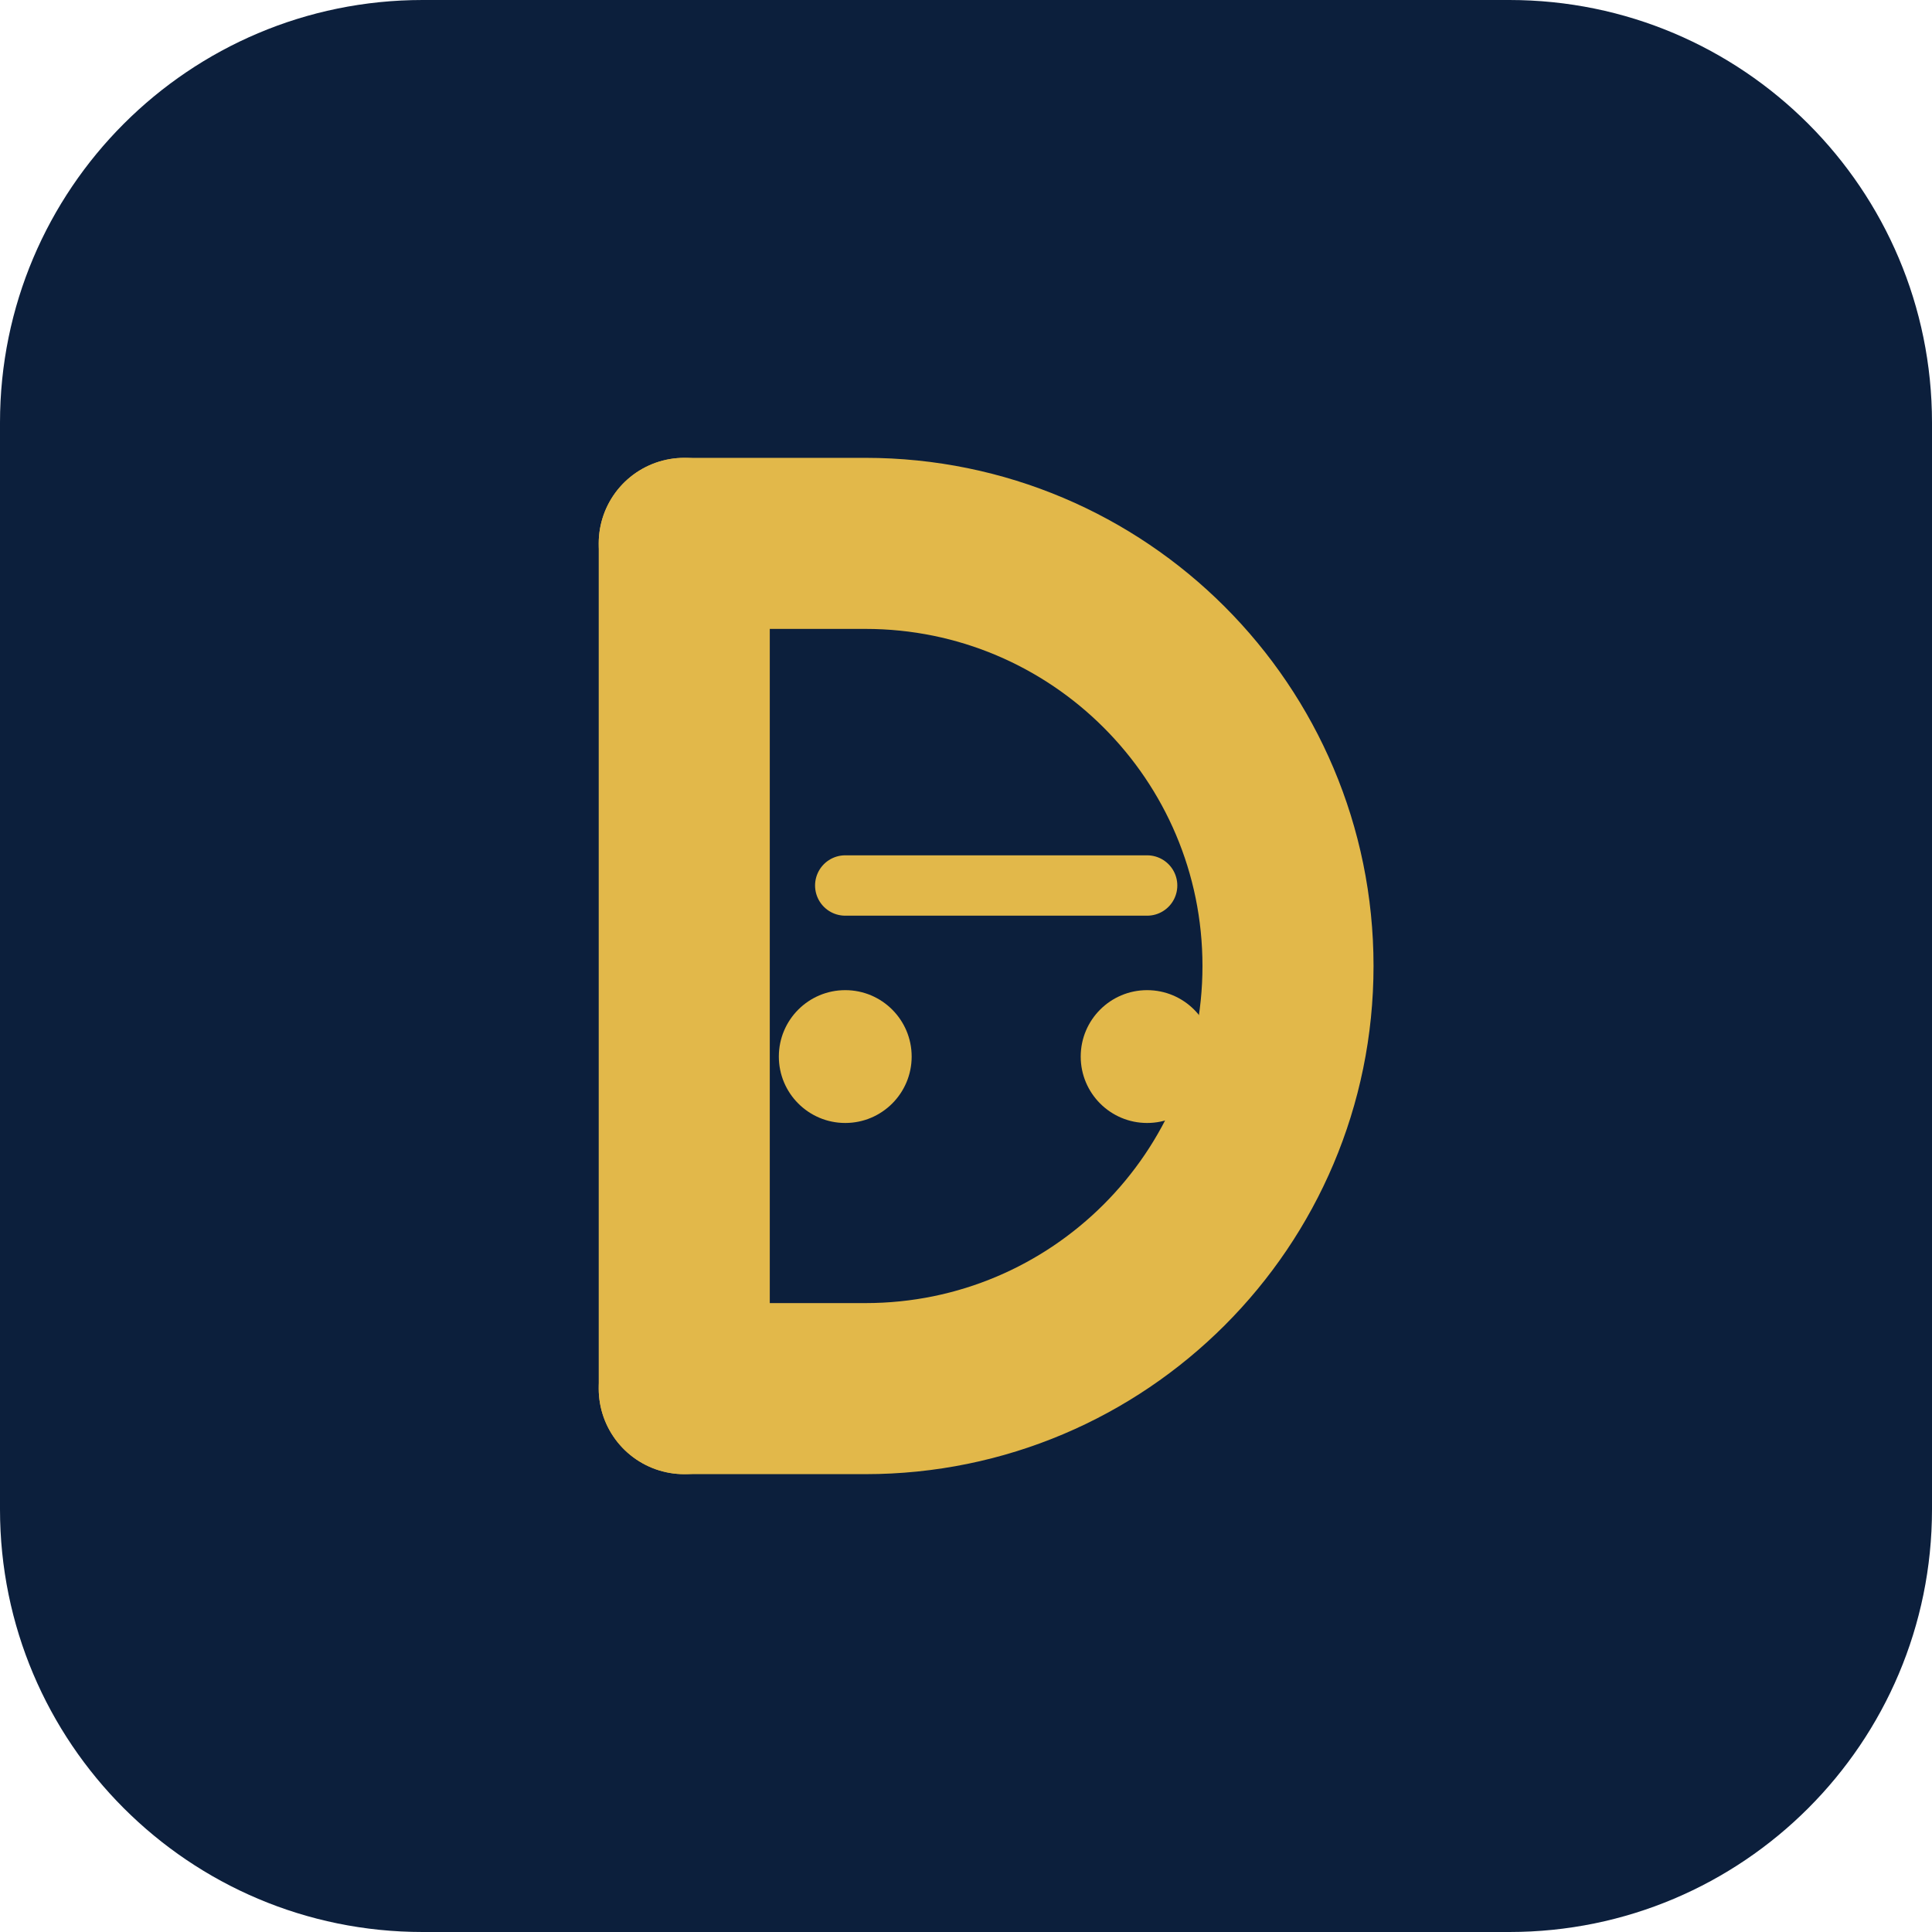
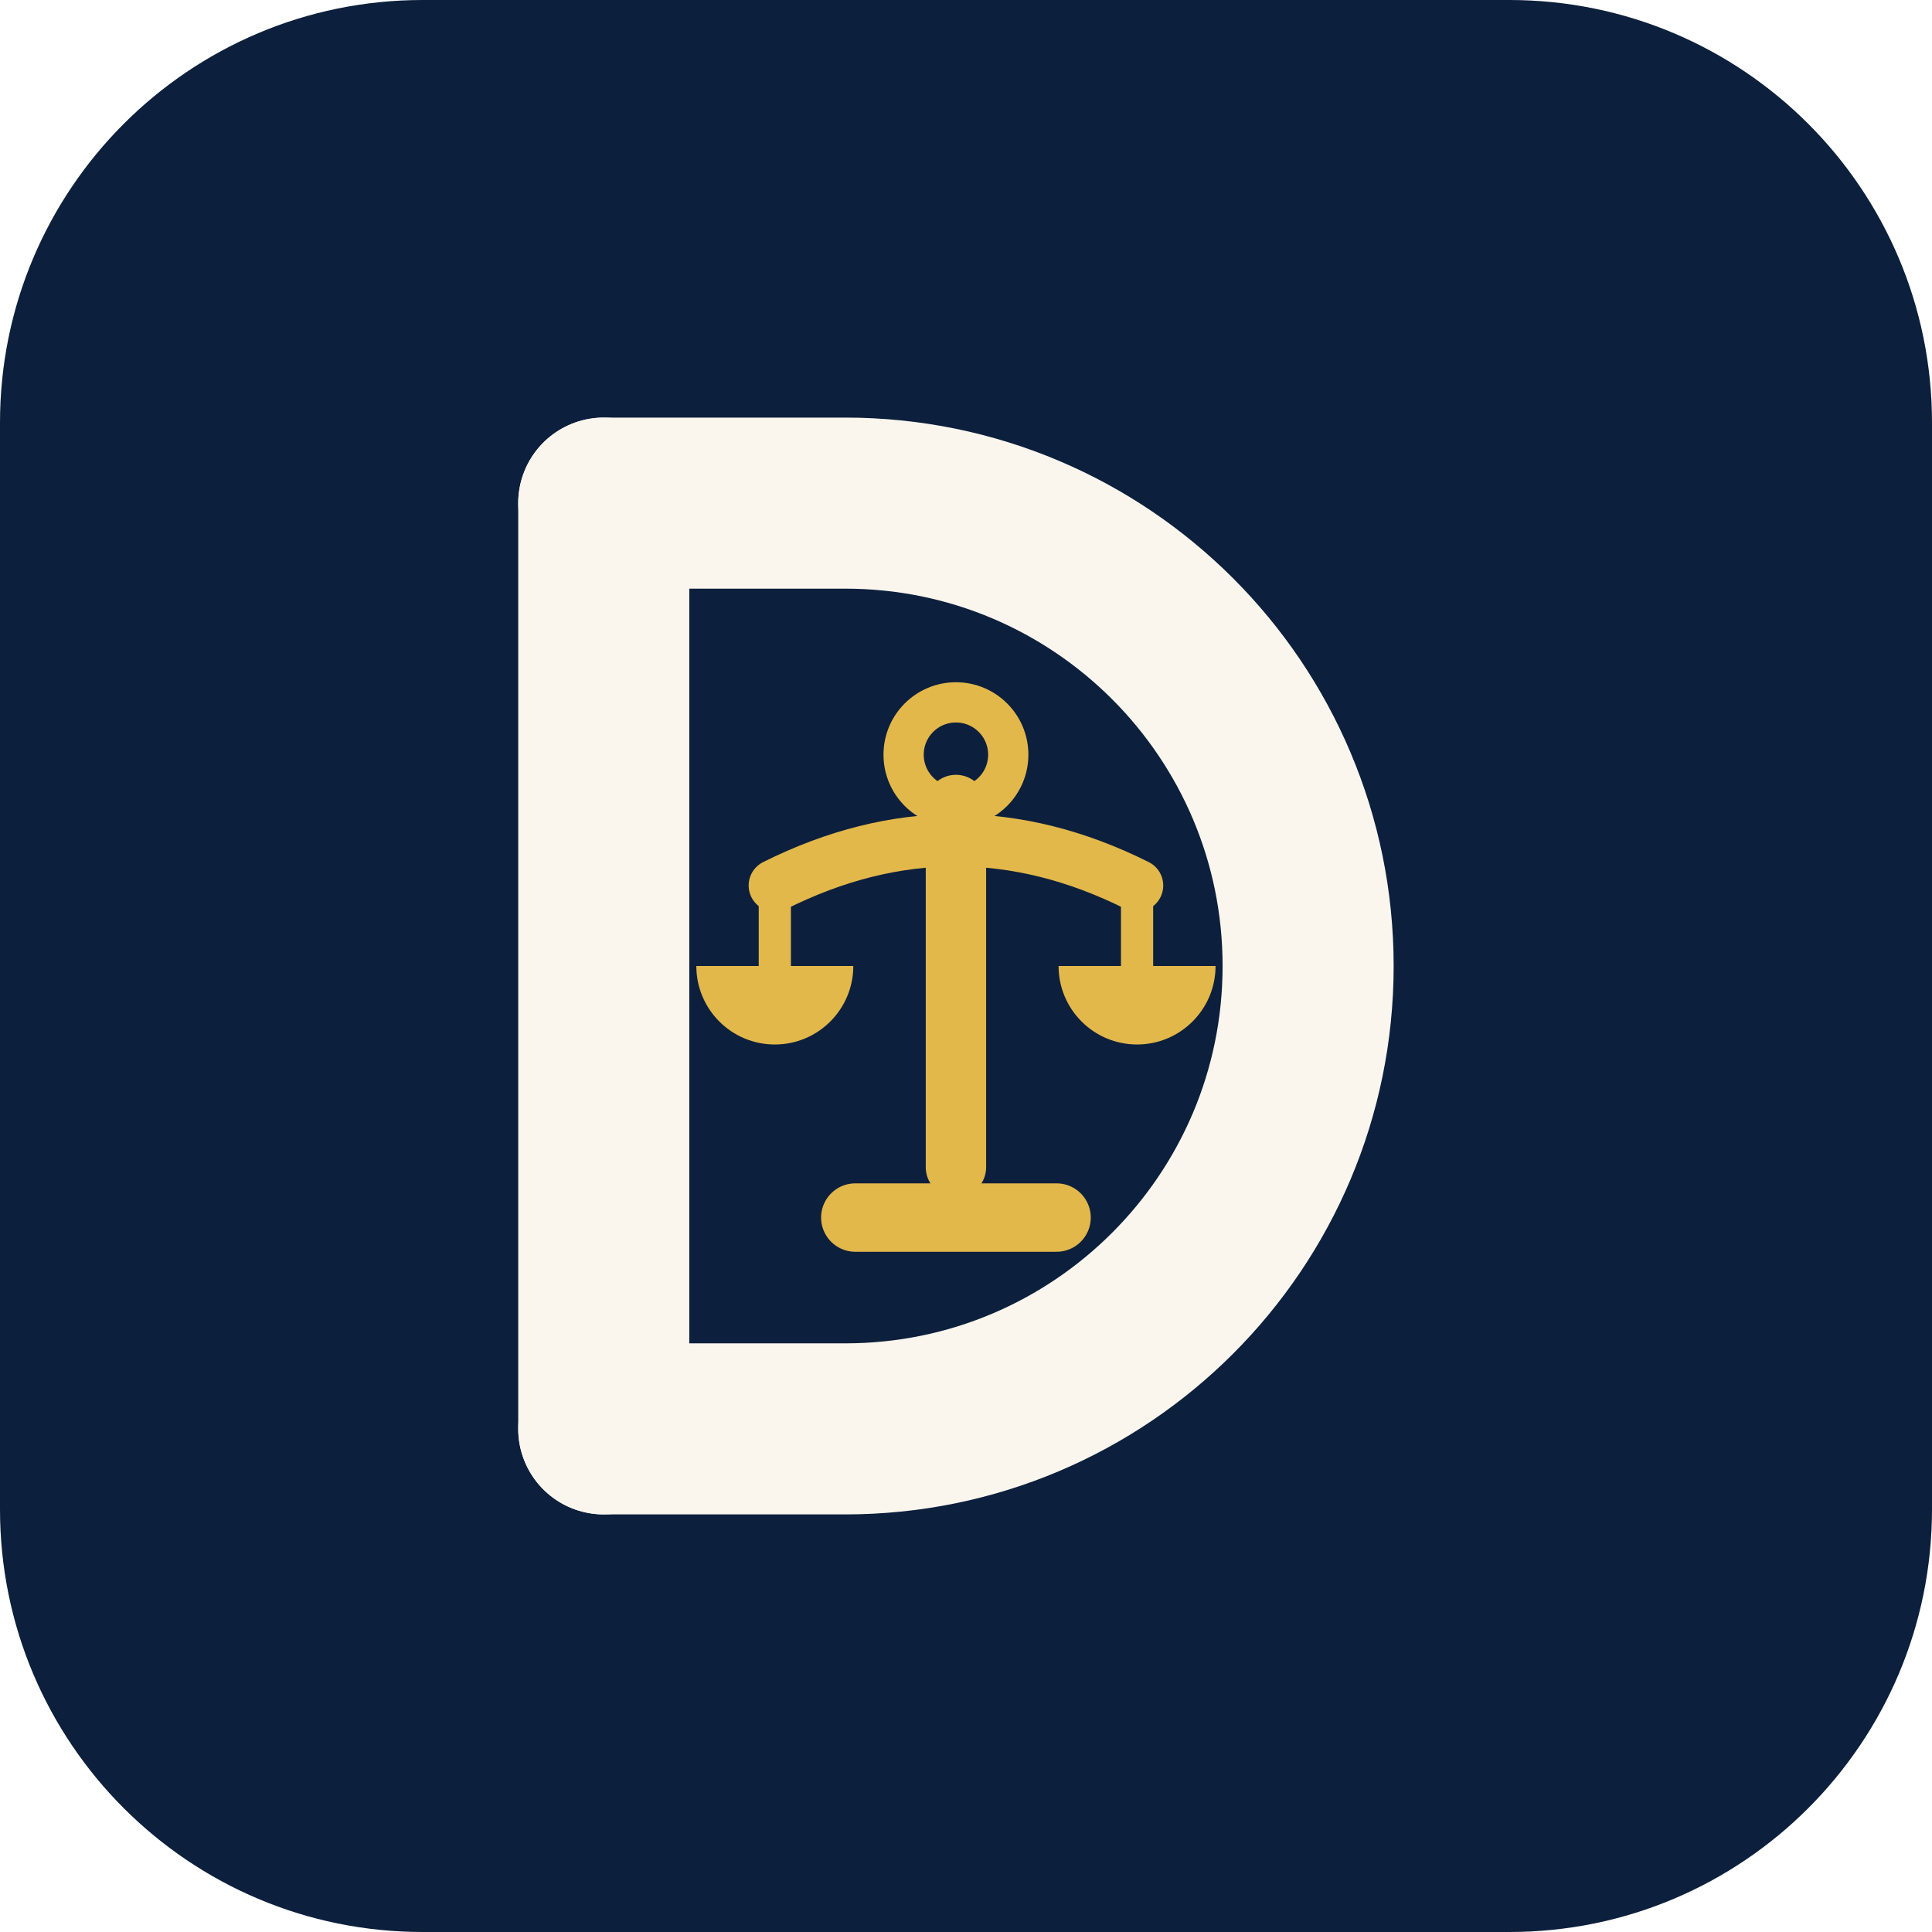
<svg xmlns="http://www.w3.org/2000/svg" width="96" height="96" viewBox="0 0 96 96" role="img" aria-label="Dikeon">
  <rect width="96" height="96" rx="21" fill="#0C1F3C" />
-   <path d="M34 27 V69" fill="none" stroke="#E2B84A" stroke-width="8.5" stroke-linecap="round" />
-   <path d="M34 27 H43 A21 21 0 0 1 43 69 H34" fill="none" stroke="#E2B84A" stroke-width="8.5" stroke-linecap="round" stroke-linejoin="round" />
-   <path d="M42 44 H57" fill="none" stroke="#E2B84A" stroke-width="3" stroke-linecap="round" />
-   <circle cx="42" cy="52.5" r="3.3" fill="#E2B84A" />
-   <circle cx="57" cy="52.5" r="3.3" fill="#E2B84A" />
+   <path d="M30 25 V71" fill="none" stroke="#FAF6ED" stroke-width="8.5" stroke-linecap="round" />
+   <path d="M30 25 H42 A23 23 0 0 1 42 71 H30" fill="none" stroke="#FAF6ED" stroke-width="8.5" stroke-linecap="round" stroke-linejoin="round" />
+   <circle cx="47.5" cy="37.5" r="2.6" fill="none" stroke="#E2B84A" stroke-width="2" />
+   <path d="M47.5 40 V58" stroke="#E2B84A" stroke-width="3" stroke-linecap="round" />
+   <path d="M42.5 60.5 H52.5" stroke="#E2B84A" stroke-width="3.4" stroke-linecap="round" />
+   <path d="M38.5 44 Q47.5 39.5 56.5 44" fill="none" stroke="#E2B84A" stroke-width="2.6" stroke-linecap="round" />
+   <path d="M38.5 44 V48 M56.5 44 V48" stroke="#E2B84A" stroke-width="1.6" />
+   <path d="M34.6 48 a3.9 3.9 0 0 0 7.8 0 z" fill="#E2B84A" />
+   <path d="M52.6 48 a3.9 3.9 0 0 0 7.8 0 z" fill="#E2B84A" />
</svg>
